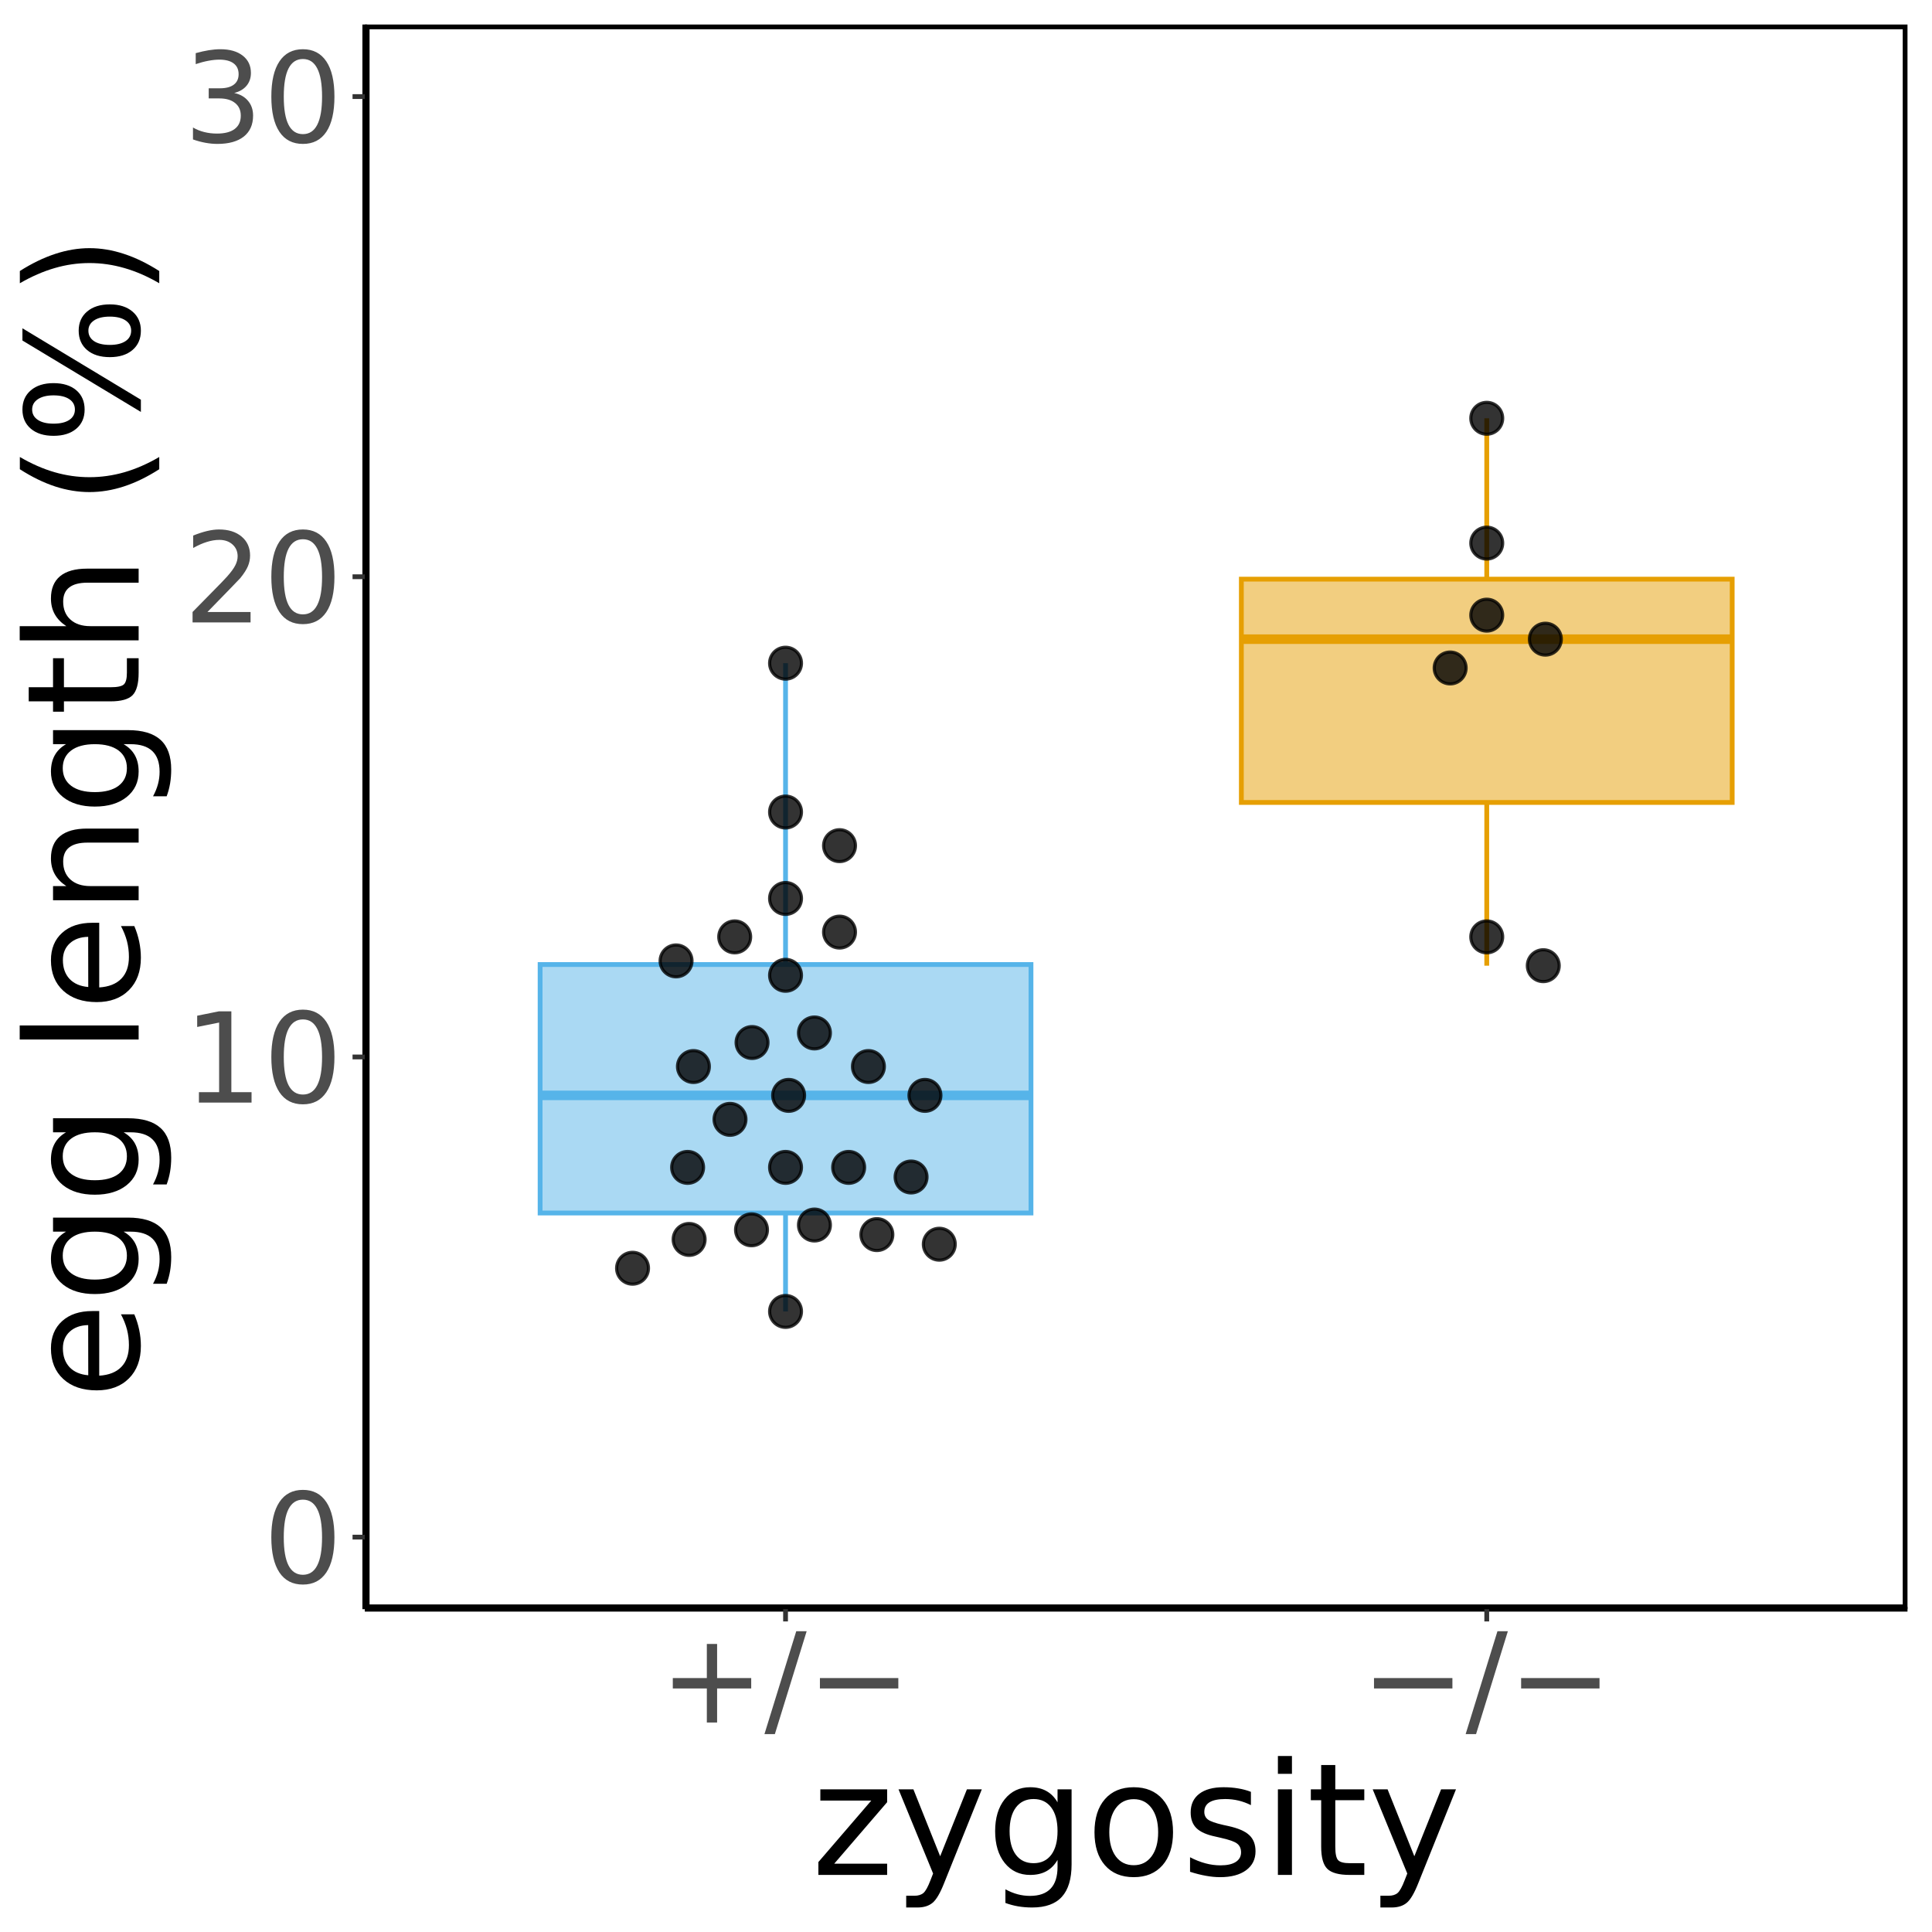
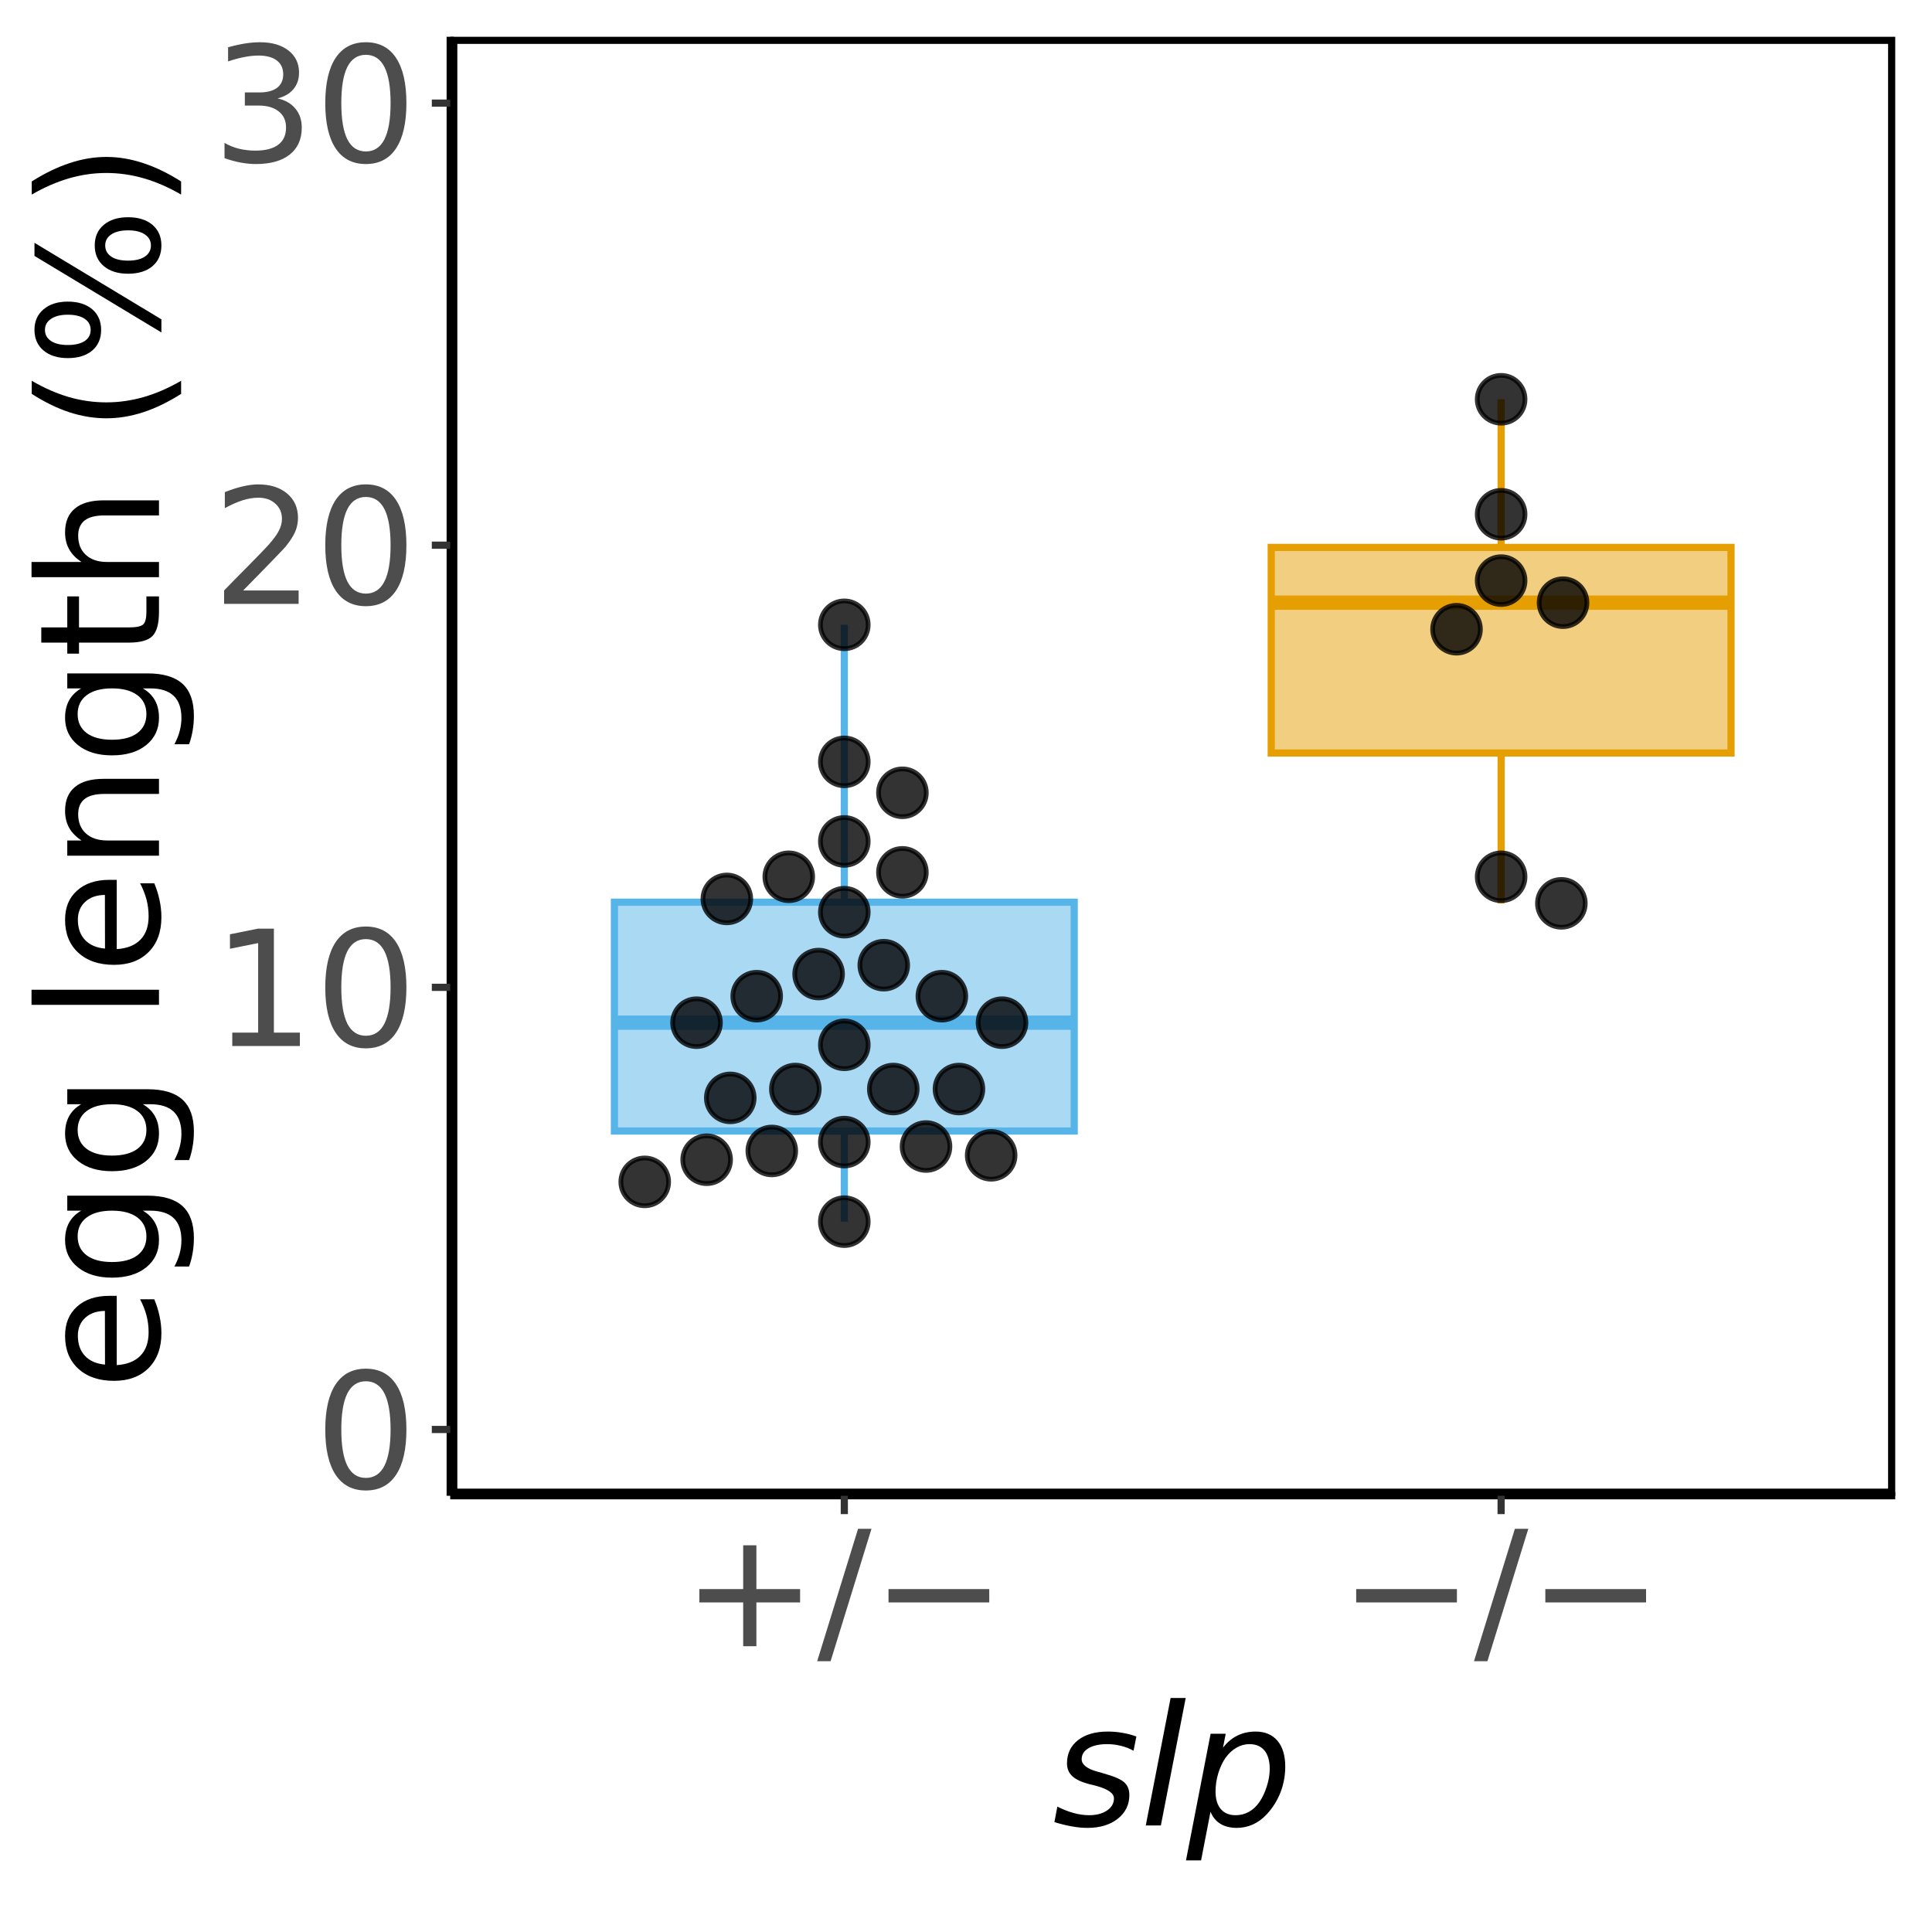
- <svg xmlns="http://www.w3.org/2000/svg" class="svglite" width="432.00pt" height="432.00pt" viewBox="0 0 432.00 432.00">
+ <svg xmlns="http://www.w3.org/2000/svg" class="svglite" width="288.00pt" height="288.00pt" viewBox="0 0 288.00 288.00">
  <defs>
    <style type="text/css">
    .svglite line, .svglite polyline, .svglite polygon, .svglite path, .svglite rect, .svglite circle {
      fill: none;
      stroke: #000000;
      stroke-linecap: round;
      stroke-linejoin: round;
      stroke-miterlimit: 10.00;
    }
    .svglite text {
      white-space: pre;
    }
  </style>
  </defs>
  <rect width="100%" height="100%" style="stroke: none; fill: #FFFFFF;" />
  <defs>
-     <clipPath id="cpMC4wMHw0MzIuMDB8MC4wMHw0MzIuMDA=">
-       <rect x="0.00" y="0.00" width="432.00" height="432.00" />
+     <clipPath id="cpMC4wMHwyODguMDB8MC4wMHwyODguMDA=">
+       <rect x="0.00" y="0.00" width="288.00" height="288.00" />
    </clipPath>
  </defs>
-   <g clip-path="url(#cpMC4wMHw0MzIuMDB8MC4wMHw0MzIuMDA=)">
-     <rect x="0.00" y="0.00" width="432.00" height="432.00" style="stroke-width: 1.07; stroke: #FFFFFF; fill: #FFFFFF;" />
+   <g clip-path="url(#cpMC4wMHwyODguMDB8MC4wMHwyODguMDA=)">
+     <rect x="0.00" y="0.00" width="288.00" height="288.00" style="stroke-width: 1.07; stroke: #FFFFFF; fill: #FFFFFF;" />
  </g>
  <defs>
-     <clipPath id="cpODEuNTd8NDI2LjUyfDUuNDh8MzU5Ljgy">
-       <rect x="81.57" y="5.48" width="344.95" height="354.34" />
+     <clipPath id="cpNjcuMTF8MjgyLjUyfDUuNDh8MjIyLjk3">
+       <rect x="67.11" y="5.48" width="215.41" height="217.49" />
    </clipPath>
  </defs>
-   <g clip-path="url(#cpODEuNTd8NDI2LjUyfDUuNDh8MzU5Ljgy)">
-     <rect x="81.57" y="5.48" width="344.95" height="354.34" style="stroke-width: 2.13; fill: #FFFFFF;" />
-     <line x1="175.65" y1="215.67" x2="175.65" y2="148.29" style="stroke-width: 1.07; stroke: #56B4E9; stroke-linecap: butt;" />
-     <line x1="175.65" y1="271.23" x2="175.65" y2="293.24" style="stroke-width: 1.07; stroke: #56B4E9; stroke-linecap: butt;" />
-     <polygon points="120.77,215.67 120.77,271.23 230.53,271.23 230.53,215.67 120.77,215.67 " style="stroke-width: 1.07; stroke: #56B4E9; stroke-linecap: butt; stroke-linejoin: miter; fill: #56B4E9; fill-opacity: 0.50;" />
-     <line x1="120.77" y1="244.93" x2="230.53" y2="244.93" style="stroke-width: 2.13; stroke: #56B4E9; stroke-linecap: butt; stroke-linejoin: miter;" />
-     <line x1="332.44" y1="129.50" x2="332.44" y2="93.53" style="stroke-width: 1.07; stroke: #E69F03; stroke-linecap: butt;" />
-     <line x1="332.44" y1="179.43" x2="332.44" y2="215.93" style="stroke-width: 1.07; stroke: #E69F03; stroke-linecap: butt;" />
-     <polygon points="277.57,129.50 277.57,179.43 387.32,179.43 387.32,129.50 277.57,129.50 " style="stroke-width: 1.07; stroke: #E69F03; stroke-linecap: butt; stroke-linejoin: miter; fill: #E69F03; fill-opacity: 0.50;" />
-     <line x1="277.57" y1="142.92" x2="387.32" y2="142.92" style="stroke-width: 2.13; stroke: #E69F03; stroke-linecap: butt; stroke-linejoin: miter;" />
-     <circle cx="164.28" cy="209.49" r="3.56" style="stroke-width: 0.71; stroke: #000000; stroke-opacity: 0.80; fill: #000000; fill-opacity: 0.80;" />
-     <circle cx="141.44" cy="283.58" r="3.56" style="stroke-width: 0.71; stroke: #000000; stroke-opacity: 0.80; fill: #000000; fill-opacity: 0.80;" />
-     <circle cx="163.23" cy="250.29" r="3.56" style="stroke-width: 0.71; stroke: #000000; stroke-opacity: 0.80; fill: #000000; fill-opacity: 0.80;" />
-     <circle cx="151.17" cy="214.86" r="3.56" style="stroke-width: 0.71; stroke: #000000; stroke-opacity: 0.80; fill: #000000; fill-opacity: 0.80;" />
-     <circle cx="182.11" cy="273.92" r="3.56" style="stroke-width: 0.71; stroke: #000000; stroke-opacity: 0.80; fill: #000000; fill-opacity: 0.80;" />
-     <circle cx="154.09" cy="277.14" r="3.56" style="stroke-width: 0.71; stroke: #000000; stroke-opacity: 0.80; fill: #000000; fill-opacity: 0.80;" />
-     <circle cx="210.03" cy="278.21" r="3.56" style="stroke-width: 0.71; stroke: #000000; stroke-opacity: 0.80; fill: #000000; fill-opacity: 0.80;" />
-     <circle cx="203.72" cy="263.18" r="3.56" style="stroke-width: 0.71; stroke: #000000; stroke-opacity: 0.80; fill: #000000; fill-opacity: 0.80;" />
-     <circle cx="175.65" cy="148.29" r="3.56" style="stroke-width: 0.71; stroke: #000000; stroke-opacity: 0.80; fill: #000000; fill-opacity: 0.80;" />
-     <circle cx="187.72" cy="189.09" r="3.56" style="stroke-width: 0.71; stroke: #000000; stroke-opacity: 0.80; fill: #000000; fill-opacity: 0.80;" />
-     <circle cx="175.65" cy="200.90" r="3.56" style="stroke-width: 0.71; stroke: #000000; stroke-opacity: 0.80; fill: #000000; fill-opacity: 0.80;" />
-     <circle cx="168.04" cy="274.99" r="3.56" style="stroke-width: 0.71; stroke: #000000; stroke-opacity: 0.80; fill: #000000; fill-opacity: 0.80;" />
-     <circle cx="187.72" cy="208.42" r="3.56" style="stroke-width: 0.71; stroke: #000000; stroke-opacity: 0.80; fill: #000000; fill-opacity: 0.80;" />
-     <circle cx="175.65" cy="261.03" r="3.56" style="stroke-width: 0.71; stroke: #000000; stroke-opacity: 0.80; fill: #000000; fill-opacity: 0.80;" />
-     <circle cx="175.65" cy="218.08" r="3.56" style="stroke-width: 0.71; stroke: #000000; stroke-opacity: 0.80; fill: #000000; fill-opacity: 0.80;" />
-     <circle cx="175.65" cy="181.57" r="3.56" style="stroke-width: 0.71; stroke: #000000; stroke-opacity: 0.80; fill: #000000; fill-opacity: 0.80;" />
-     <circle cx="196.07" cy="276.06" r="3.56" style="stroke-width: 0.71; stroke: #000000; stroke-opacity: 0.80; fill: #000000; fill-opacity: 0.80;" />
-     <circle cx="182.11" cy="230.97" r="3.56" style="stroke-width: 0.71; stroke: #000000; stroke-opacity: 0.80; fill: #000000; fill-opacity: 0.80;" />
-     <circle cx="175.65" cy="293.24" r="3.56" style="stroke-width: 0.71; stroke: #000000; stroke-opacity: 0.80; fill: #000000; fill-opacity: 0.80;" />
-     <circle cx="176.34" cy="244.93" r="3.56" style="stroke-width: 0.71; stroke: #000000; stroke-opacity: 0.80; fill: #000000; fill-opacity: 0.80;" />
-     <circle cx="168.16" cy="233.11" r="3.56" style="stroke-width: 0.71; stroke: #000000; stroke-opacity: 0.80; fill: #000000; fill-opacity: 0.80;" />
-     <circle cx="189.76" cy="261.03" r="3.56" style="stroke-width: 0.71; stroke: #000000; stroke-opacity: 0.80; fill: #000000; fill-opacity: 0.80;" />
-     <circle cx="153.75" cy="261.03" r="3.56" style="stroke-width: 0.71; stroke: #000000; stroke-opacity: 0.80; fill: #000000; fill-opacity: 0.80;" />
-     <circle cx="194.18" cy="238.48" r="3.56" style="stroke-width: 0.71; stroke: #000000; stroke-opacity: 0.80; fill: #000000; fill-opacity: 0.80;" />
-     <circle cx="155.05" cy="238.48" r="3.56" style="stroke-width: 0.71; stroke: #000000; stroke-opacity: 0.80; fill: #000000; fill-opacity: 0.80;" />
-     <circle cx="206.82" cy="244.93" r="3.56" style="stroke-width: 0.71; stroke: #000000; stroke-opacity: 0.80; fill: #000000; fill-opacity: 0.80;" />
-     <circle cx="332.44" cy="137.55" r="3.56" style="stroke-width: 0.71; stroke: #000000; stroke-opacity: 0.80; fill: #000000; fill-opacity: 0.80;" />
-     <circle cx="324.26" cy="149.36" r="3.56" style="stroke-width: 0.71; stroke: #000000; stroke-opacity: 0.80; fill: #000000; fill-opacity: 0.80;" />
-     <circle cx="345.08" cy="215.93" r="3.56" style="stroke-width: 0.71; stroke: #000000; stroke-opacity: 0.80; fill: #000000; fill-opacity: 0.80;" />
-     <circle cx="332.44" cy="121.44" r="3.56" style="stroke-width: 0.71; stroke: #000000; stroke-opacity: 0.80; fill: #000000; fill-opacity: 0.80;" />
-     <circle cx="332.44" cy="209.49" r="3.56" style="stroke-width: 0.71; stroke: #000000; stroke-opacity: 0.80; fill: #000000; fill-opacity: 0.80;" />
-     <circle cx="345.55" cy="142.92" r="3.56" style="stroke-width: 0.71; stroke: #000000; stroke-opacity: 0.80; fill: #000000; fill-opacity: 0.80;" />
-     <circle cx="332.44" cy="93.53" r="3.56" style="stroke-width: 0.71; stroke: #000000; stroke-opacity: 0.80; fill: #000000; fill-opacity: 0.80;" />
+   <g clip-path="url(#cpNjcuMTF8MjgyLjUyfDUuNDh8MjIyLjk3)">
+     <rect x="67.11" y="5.48" width="215.41" height="217.49" style="stroke-width: 2.13; fill: #FFFFFF;" />
+     <line x1="125.86" y1="134.49" x2="125.86" y2="93.14" style="stroke-width: 1.07; stroke: #56B4E9; stroke-linecap: butt;" />
+     <line x1="125.86" y1="168.60" x2="125.86" y2="182.11" style="stroke-width: 1.07; stroke: #56B4E9; stroke-linecap: butt;" />
+     <polygon points="91.59,134.49 91.59,168.60 160.13,168.60 160.13,134.49 91.59,134.49 " style="stroke-width: 1.07; stroke: #56B4E9; stroke-linecap: butt; stroke-linejoin: miter; fill: #56B4E9; fill-opacity: 0.50;" />
+     <line x1="91.59" y1="152.45" x2="160.13" y2="152.45" style="stroke-width: 2.13; stroke: #56B4E9; stroke-linecap: butt; stroke-linejoin: miter;" />
+     <line x1="223.77" y1="81.60" x2="223.77" y2="59.52" style="stroke-width: 1.07; stroke: #E69F03; stroke-linecap: butt;" />
+     <line x1="223.77" y1="112.25" x2="223.77" y2="134.66" style="stroke-width: 1.07; stroke: #E69F03; stroke-linecap: butt;" />
+     <polygon points="189.50,81.60 189.50,112.25 258.04,112.25 258.04,81.60 189.50,81.60 " style="stroke-width: 1.07; stroke: #E69F03; stroke-linecap: butt; stroke-linejoin: miter; fill: #E69F03; fill-opacity: 0.50;" />
+     <line x1="189.50" y1="89.84" x2="258.04" y2="89.84" style="stroke-width: 2.13; stroke: #E69F03; stroke-linecap: butt; stroke-linejoin: miter;" />
+     <circle cx="117.58" cy="130.70" r="3.56" style="stroke-width: 0.71; stroke: #000000; stroke-opacity: 0.80; fill: #000000; fill-opacity: 0.80;" />
+     <circle cx="96.11" cy="176.18" r="3.56" style="stroke-width: 0.71; stroke: #000000; stroke-opacity: 0.80; fill: #000000; fill-opacity: 0.80;" />
+     <circle cx="125.86" cy="155.75" r="3.56" style="stroke-width: 0.71; stroke: #000000; stroke-opacity: 0.80; fill: #000000; fill-opacity: 0.80;" />
+     <circle cx="108.35" cy="134.00" r="3.56" style="stroke-width: 0.71; stroke: #000000; stroke-opacity: 0.80; fill: #000000; fill-opacity: 0.80;" />
+     <circle cx="125.86" cy="170.25" r="3.56" style="stroke-width: 0.71; stroke: #000000; stroke-opacity: 0.80; fill: #000000; fill-opacity: 0.80;" />
+     <circle cx="147.75" cy="172.22" r="3.56" style="stroke-width: 0.71; stroke: #000000; stroke-opacity: 0.80; fill: #000000; fill-opacity: 0.80;" />
+     <circle cx="105.34" cy="172.88" r="3.56" style="stroke-width: 0.71; stroke: #000000; stroke-opacity: 0.80; fill: #000000; fill-opacity: 0.80;" />
+     <circle cx="108.86" cy="163.66" r="3.56" style="stroke-width: 0.71; stroke: #000000; stroke-opacity: 0.80; fill: #000000; fill-opacity: 0.80;" />
+     <circle cx="125.86" cy="93.14" r="3.56" style="stroke-width: 0.71; stroke: #000000; stroke-opacity: 0.80; fill: #000000; fill-opacity: 0.80;" />
+     <circle cx="134.52" cy="118.18" r="3.56" style="stroke-width: 0.71; stroke: #000000; stroke-opacity: 0.80; fill: #000000; fill-opacity: 0.80;" />
+     <circle cx="125.86" cy="125.43" r="3.56" style="stroke-width: 0.71; stroke: #000000; stroke-opacity: 0.80; fill: #000000; fill-opacity: 0.80;" />
+     <circle cx="138.04" cy="170.91" r="3.56" style="stroke-width: 0.71; stroke: #000000; stroke-opacity: 0.80; fill: #000000; fill-opacity: 0.80;" />
+     <circle cx="134.52" cy="130.04" r="3.56" style="stroke-width: 0.71; stroke: #000000; stroke-opacity: 0.80; fill: #000000; fill-opacity: 0.80;" />
+     <circle cx="133.16" cy="162.34" r="3.56" style="stroke-width: 0.71; stroke: #000000; stroke-opacity: 0.80; fill: #000000; fill-opacity: 0.80;" />
+     <circle cx="125.86" cy="135.98" r="3.56" style="stroke-width: 0.71; stroke: #000000; stroke-opacity: 0.80; fill: #000000; fill-opacity: 0.80;" />
+     <circle cx="125.86" cy="113.57" r="3.56" style="stroke-width: 0.71; stroke: #000000; stroke-opacity: 0.80; fill: #000000; fill-opacity: 0.80;" />
+     <circle cx="115.05" cy="171.57" r="3.56" style="stroke-width: 0.71; stroke: #000000; stroke-opacity: 0.80; fill: #000000; fill-opacity: 0.80;" />
+     <circle cx="131.74" cy="143.88" r="3.56" style="stroke-width: 0.71; stroke: #000000; stroke-opacity: 0.80; fill: #000000; fill-opacity: 0.80;" />
+     <circle cx="125.86" cy="182.11" r="3.56" style="stroke-width: 0.71; stroke: #000000; stroke-opacity: 0.80; fill: #000000; fill-opacity: 0.80;" />
+     <circle cx="103.83" cy="152.45" r="3.56" style="stroke-width: 0.71; stroke: #000000; stroke-opacity: 0.80; fill: #000000; fill-opacity: 0.80;" />
+     <circle cx="122.03" cy="145.20" r="3.56" style="stroke-width: 0.71; stroke: #000000; stroke-opacity: 0.80; fill: #000000; fill-opacity: 0.80;" />
+     <circle cx="118.56" cy="162.34" r="3.56" style="stroke-width: 0.71; stroke: #000000; stroke-opacity: 0.80; fill: #000000; fill-opacity: 0.80;" />
+     <circle cx="142.95" cy="162.34" r="3.56" style="stroke-width: 0.71; stroke: #000000; stroke-opacity: 0.80; fill: #000000; fill-opacity: 0.80;" />
+     <circle cx="112.80" cy="148.50" r="3.56" style="stroke-width: 0.71; stroke: #000000; stroke-opacity: 0.80; fill: #000000; fill-opacity: 0.80;" />
+     <circle cx="140.40" cy="148.50" r="3.56" style="stroke-width: 0.71; stroke: #000000; stroke-opacity: 0.80; fill: #000000; fill-opacity: 0.80;" />
+     <circle cx="149.37" cy="152.45" r="3.56" style="stroke-width: 0.71; stroke: #000000; stroke-opacity: 0.80; fill: #000000; fill-opacity: 0.80;" />
+     <circle cx="223.77" cy="86.55" r="3.56" style="stroke-width: 0.71; stroke: #000000; stroke-opacity: 0.80; fill: #000000; fill-opacity: 0.80;" />
+     <circle cx="217.12" cy="93.80" r="3.56" style="stroke-width: 0.71; stroke: #000000; stroke-opacity: 0.80; fill: #000000; fill-opacity: 0.80;" />
+     <circle cx="232.75" cy="134.66" r="3.56" style="stroke-width: 0.71; stroke: #000000; stroke-opacity: 0.80; fill: #000000; fill-opacity: 0.80;" />
+     <circle cx="223.77" cy="76.66" r="3.56" style="stroke-width: 0.71; stroke: #000000; stroke-opacity: 0.80; fill: #000000; fill-opacity: 0.80;" />
+     <circle cx="223.77" cy="130.70" r="3.56" style="stroke-width: 0.71; stroke: #000000; stroke-opacity: 0.80; fill: #000000; fill-opacity: 0.80;" />
+     <circle cx="233.00" cy="89.84" r="3.56" style="stroke-width: 0.71; stroke: #000000; stroke-opacity: 0.80; fill: #000000; fill-opacity: 0.80;" />
+     <circle cx="223.77" cy="59.52" r="3.56" style="stroke-width: 0.71; stroke: #000000; stroke-opacity: 0.80; fill: #000000; fill-opacity: 0.80;" />
  </g>
-   <g clip-path="url(#cpMC4wMHw0MzIuMDB8MC4wMHw0MzIuMDA=)">
-     <polyline points="81.57,359.82 81.57,5.48 " style="stroke-width: 1.07; stroke-linecap: butt;" />
-     <text x="76.64" y="353.92" text-anchor="end" style="font-size: 28.00px;fill: #4D4D4D; font-family: &quot;DejaVu Sans&quot;;" textLength="17.81px" lengthAdjust="spacingAndGlyphs">0</text>
-     <text x="76.64" y="246.54" text-anchor="end" style="font-size: 28.00px;fill: #4D4D4D; font-family: &quot;DejaVu Sans&quot;;" textLength="35.63px" lengthAdjust="spacingAndGlyphs">10</text>
-     <text x="76.64" y="139.17" text-anchor="end" style="font-size: 28.00px;fill: #4D4D4D; font-family: &quot;DejaVu Sans&quot;;" textLength="35.63px" lengthAdjust="spacingAndGlyphs">20</text>
-     <text x="76.64" y="31.79" text-anchor="end" style="font-size: 28.00px;fill: #4D4D4D; font-family: &quot;DejaVu Sans&quot;;" textLength="35.63px" lengthAdjust="spacingAndGlyphs">30</text>
-     <polyline points="78.83,343.71 81.57,343.71 " style="stroke-width: 1.07; stroke: #333333; stroke-linecap: butt;" />
-     <polyline points="78.83,236.34 81.57,236.34 " style="stroke-width: 1.07; stroke: #333333; stroke-linecap: butt;" />
-     <polyline points="78.83,128.96 81.57,128.96 " style="stroke-width: 1.07; stroke: #333333; stroke-linecap: butt;" />
-     <polyline points="78.83,21.59 81.57,21.59 " style="stroke-width: 1.07; stroke: #333333; stroke-linecap: butt;" />
-     <polyline points="81.57,359.82 426.52,359.82 " style="stroke-width: 1.07; stroke-linecap: butt;" />
-     <polyline points="175.65,362.56 175.65,359.82 " style="stroke-width: 1.07; stroke: #333333; stroke-linecap: butt;" />
-     <polyline points="332.44,362.56 332.44,359.82 " style="stroke-width: 1.07; stroke: #333333; stroke-linecap: butt;" />
-     <text x="175.65" y="385.16" text-anchor="middle" style="font-size: 28.00px;fill: #4D4D4D; font-family: &quot;DejaVu Sans&quot;;" textLength="56.36px" lengthAdjust="spacingAndGlyphs">+/−</text>
-     <text x="332.44" y="385.16" text-anchor="middle" style="font-size: 28.00px;fill: #4D4D4D; font-family: &quot;DejaVu Sans&quot;;" textLength="56.36px" lengthAdjust="spacingAndGlyphs">−/−</text>
-     <text x="254.05" y="419.24" text-anchor="middle" style="font-size: 35.00px; font-family: &quot;DejaVu Sans&quot;;" textLength="145.12px" lengthAdjust="spacingAndGlyphs">zygosity</text>
-     <text transform="translate(31.00,182.65) rotate(-90)" text-anchor="middle" style="font-size: 35.00px; font-family: &quot;DejaVu Sans&quot;;" textLength="260.35px" lengthAdjust="spacingAndGlyphs">egg length (%)</text>
+   <g clip-path="url(#cpMC4wMHwyODguMDB8MC4wMHwyODguMDA=)">
+     <polyline points="67.11,222.97 67.11,5.48 " style="stroke-width: 1.07; stroke-linecap: butt;" />
+     <text x="62.18" y="221.84" text-anchor="end" style="font-size: 24.00px;fill: #4D4D4D; font-family: &quot;DejaVu Sans&quot;;" textLength="15.27px" lengthAdjust="spacingAndGlyphs">0</text>
+     <text x="62.18" y="155.93" text-anchor="end" style="font-size: 24.00px;fill: #4D4D4D; font-family: &quot;DejaVu Sans&quot;;" textLength="30.54px" lengthAdjust="spacingAndGlyphs">10</text>
+     <text x="62.18" y="90.02" text-anchor="end" style="font-size: 24.00px;fill: #4D4D4D; font-family: &quot;DejaVu Sans&quot;;" textLength="30.54px" lengthAdjust="spacingAndGlyphs">20</text>
+     <text x="62.18" y="24.11" text-anchor="end" style="font-size: 24.00px;fill: #4D4D4D; font-family: &quot;DejaVu Sans&quot;;" textLength="30.54px" lengthAdjust="spacingAndGlyphs">30</text>
+     <polyline points="64.37,213.09 67.11,213.09 " style="stroke-width: 1.07; stroke: #333333; stroke-linecap: butt;" />
+     <polyline points="64.37,147.18 67.11,147.18 " style="stroke-width: 1.07; stroke: #333333; stroke-linecap: butt;" />
+     <polyline points="64.37,81.27 67.11,81.27 " style="stroke-width: 1.07; stroke: #333333; stroke-linecap: butt;" />
+     <polyline points="64.37,15.37 67.11,15.37 " style="stroke-width: 1.07; stroke: #333333; stroke-linecap: butt;" />
+     <polyline points="67.11,222.97 282.52,222.97 " style="stroke-width: 1.07; stroke-linecap: butt;" />
+     <polyline points="125.86,225.71 125.86,222.97 " style="stroke-width: 1.07; stroke: #333333; stroke-linecap: butt;" />
+     <polyline points="223.77,225.71 223.77,222.97 " style="stroke-width: 1.07; stroke: #333333; stroke-linecap: butt;" />
+     <text x="125.86" y="245.40" text-anchor="middle" style="font-size: 24.00px;fill: #4D4D4D; font-family: &quot;DejaVu Sans&quot;;" textLength="48.30px" lengthAdjust="spacingAndGlyphs">+/−</text>
+     <text x="223.77" y="245.40" text-anchor="middle" style="font-size: 24.00px;fill: #4D4D4D; font-family: &quot;DejaVu Sans&quot;;" textLength="48.30px" lengthAdjust="spacingAndGlyphs">−/−</text>
+     <text x="156.90" y="272.12" style="font-size: 25.00px; font-style: italic; font-family: &quot;DejaVu Sans&quot;;" textLength="35.84px" lengthAdjust="spacingAndGlyphs">slp</text>
+     <text transform="translate(23.70,114.23) rotate(-90)" text-anchor="middle" style="font-size: 25.00px; font-family: &quot;DejaVu Sans&quot;;" textLength="185.97px" lengthAdjust="spacingAndGlyphs">egg length (%)</text>
  </g>
</svg>
